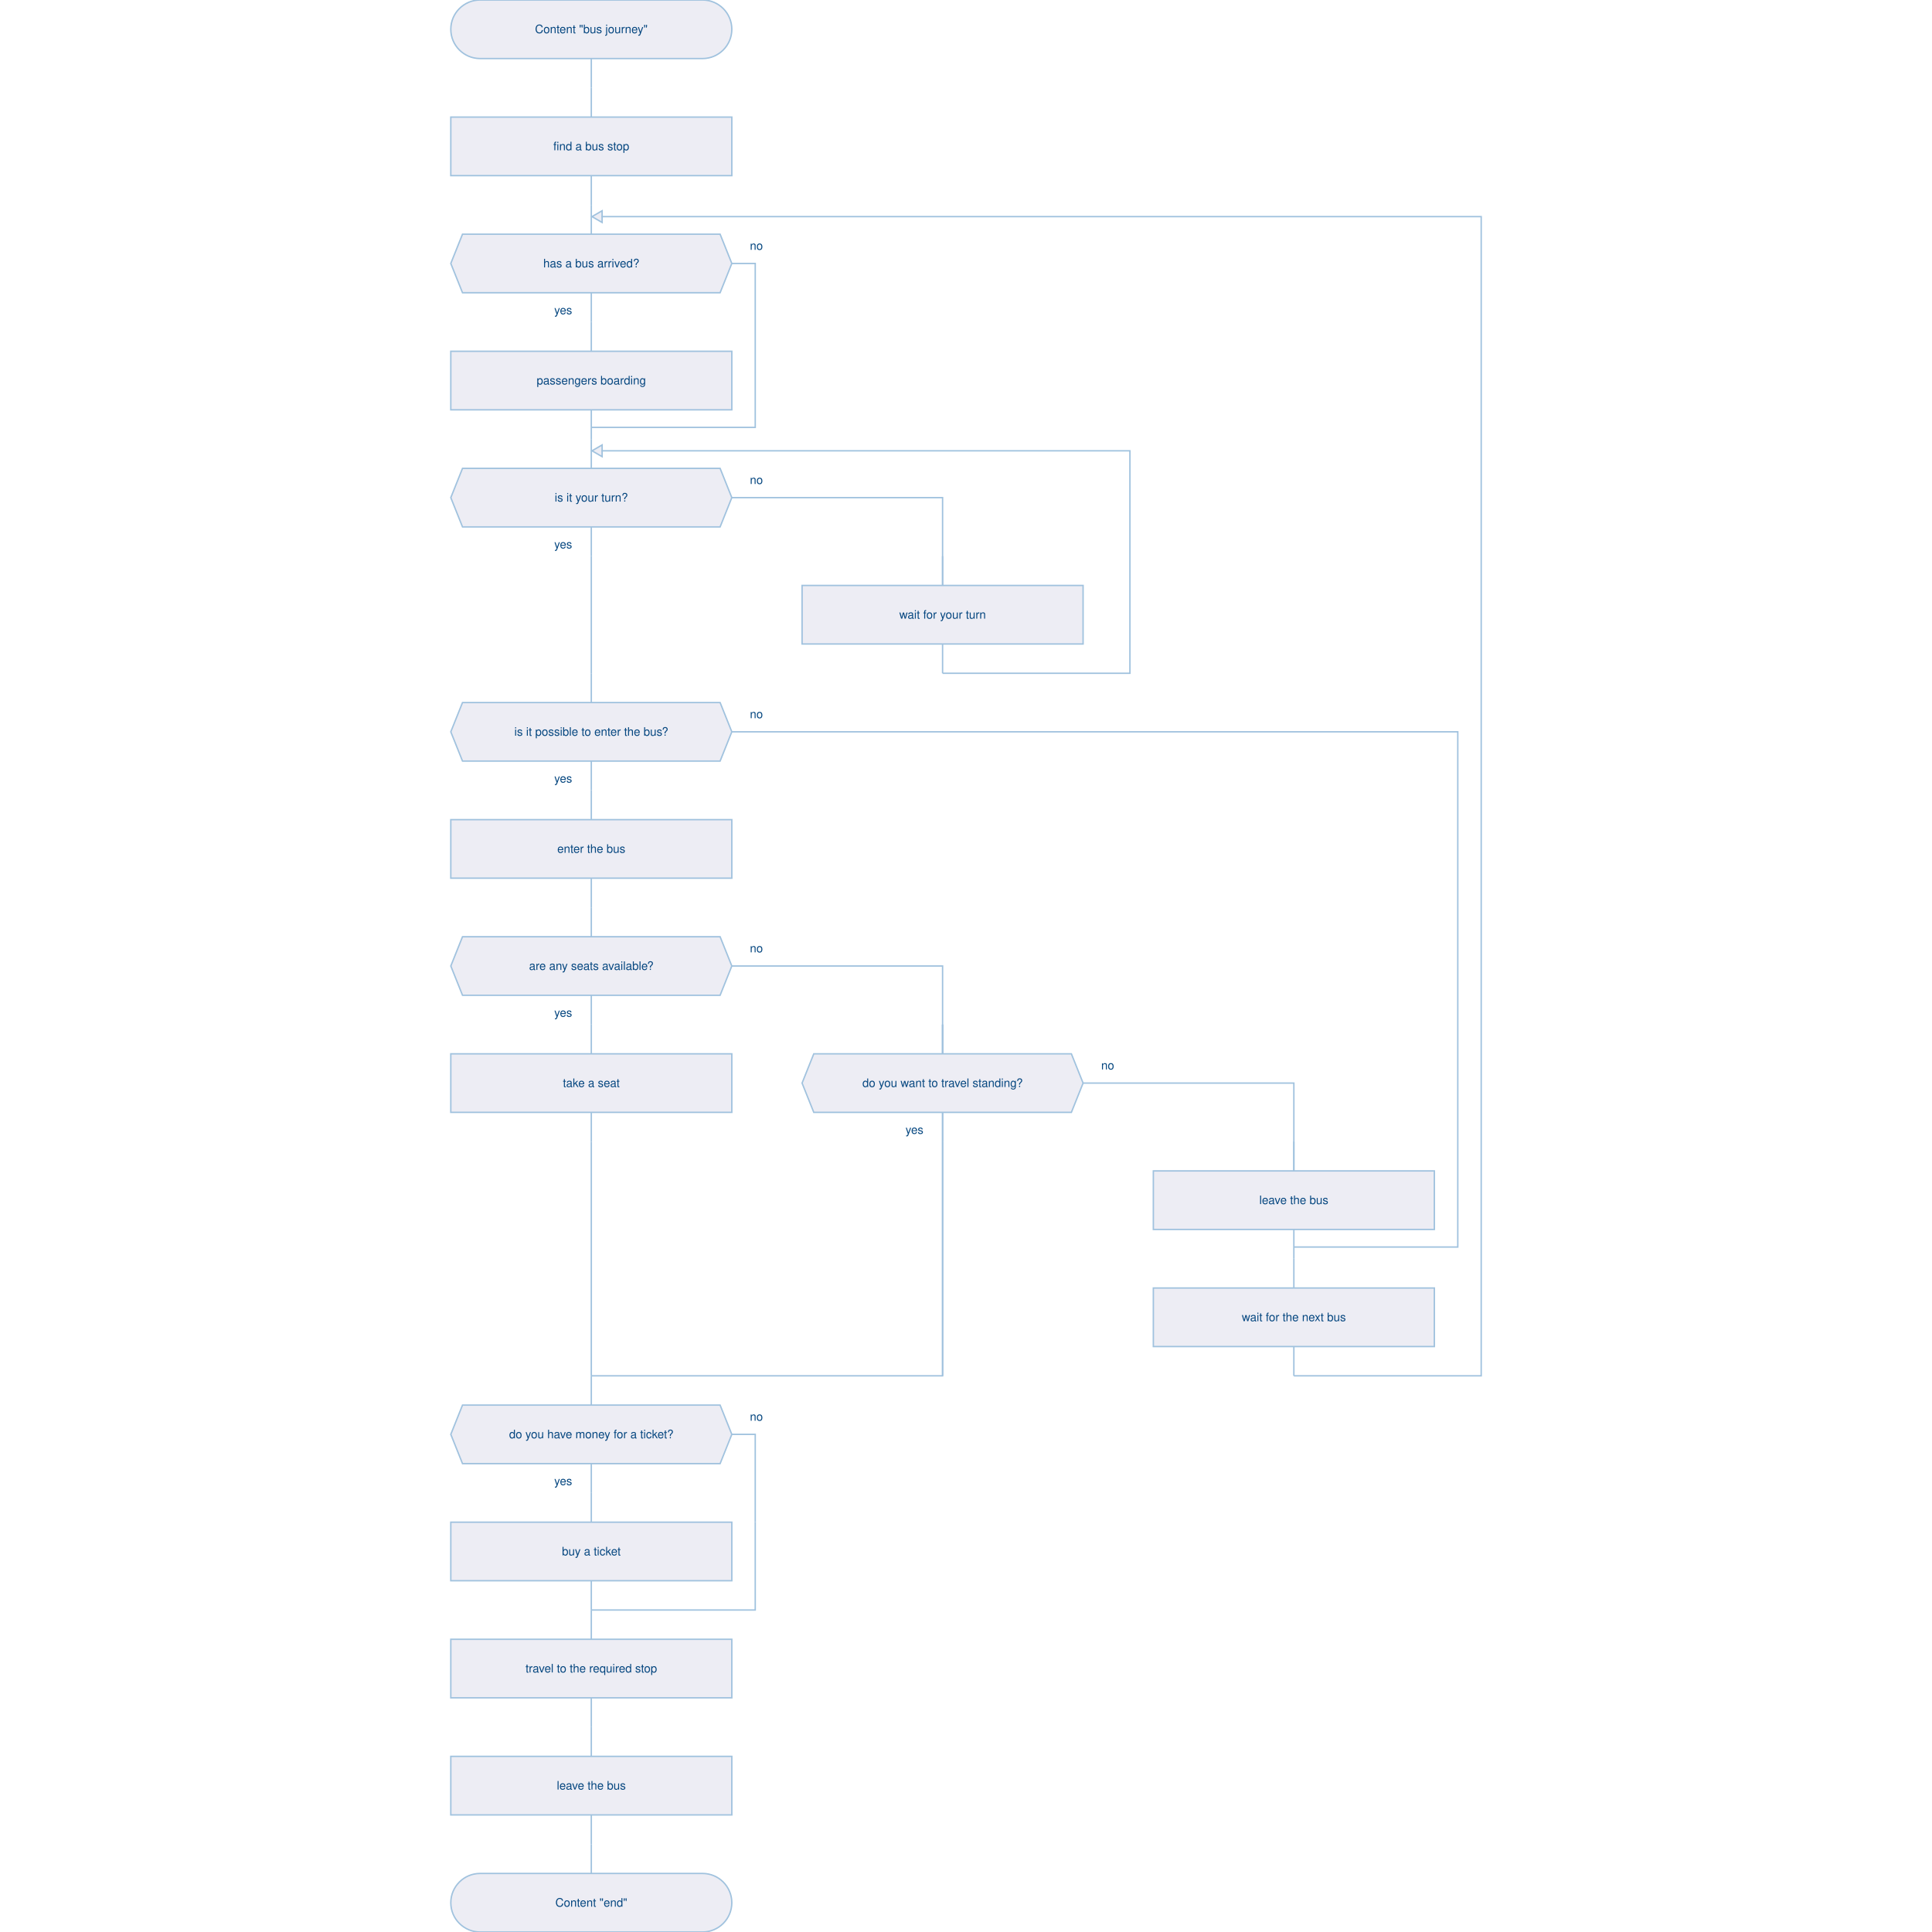
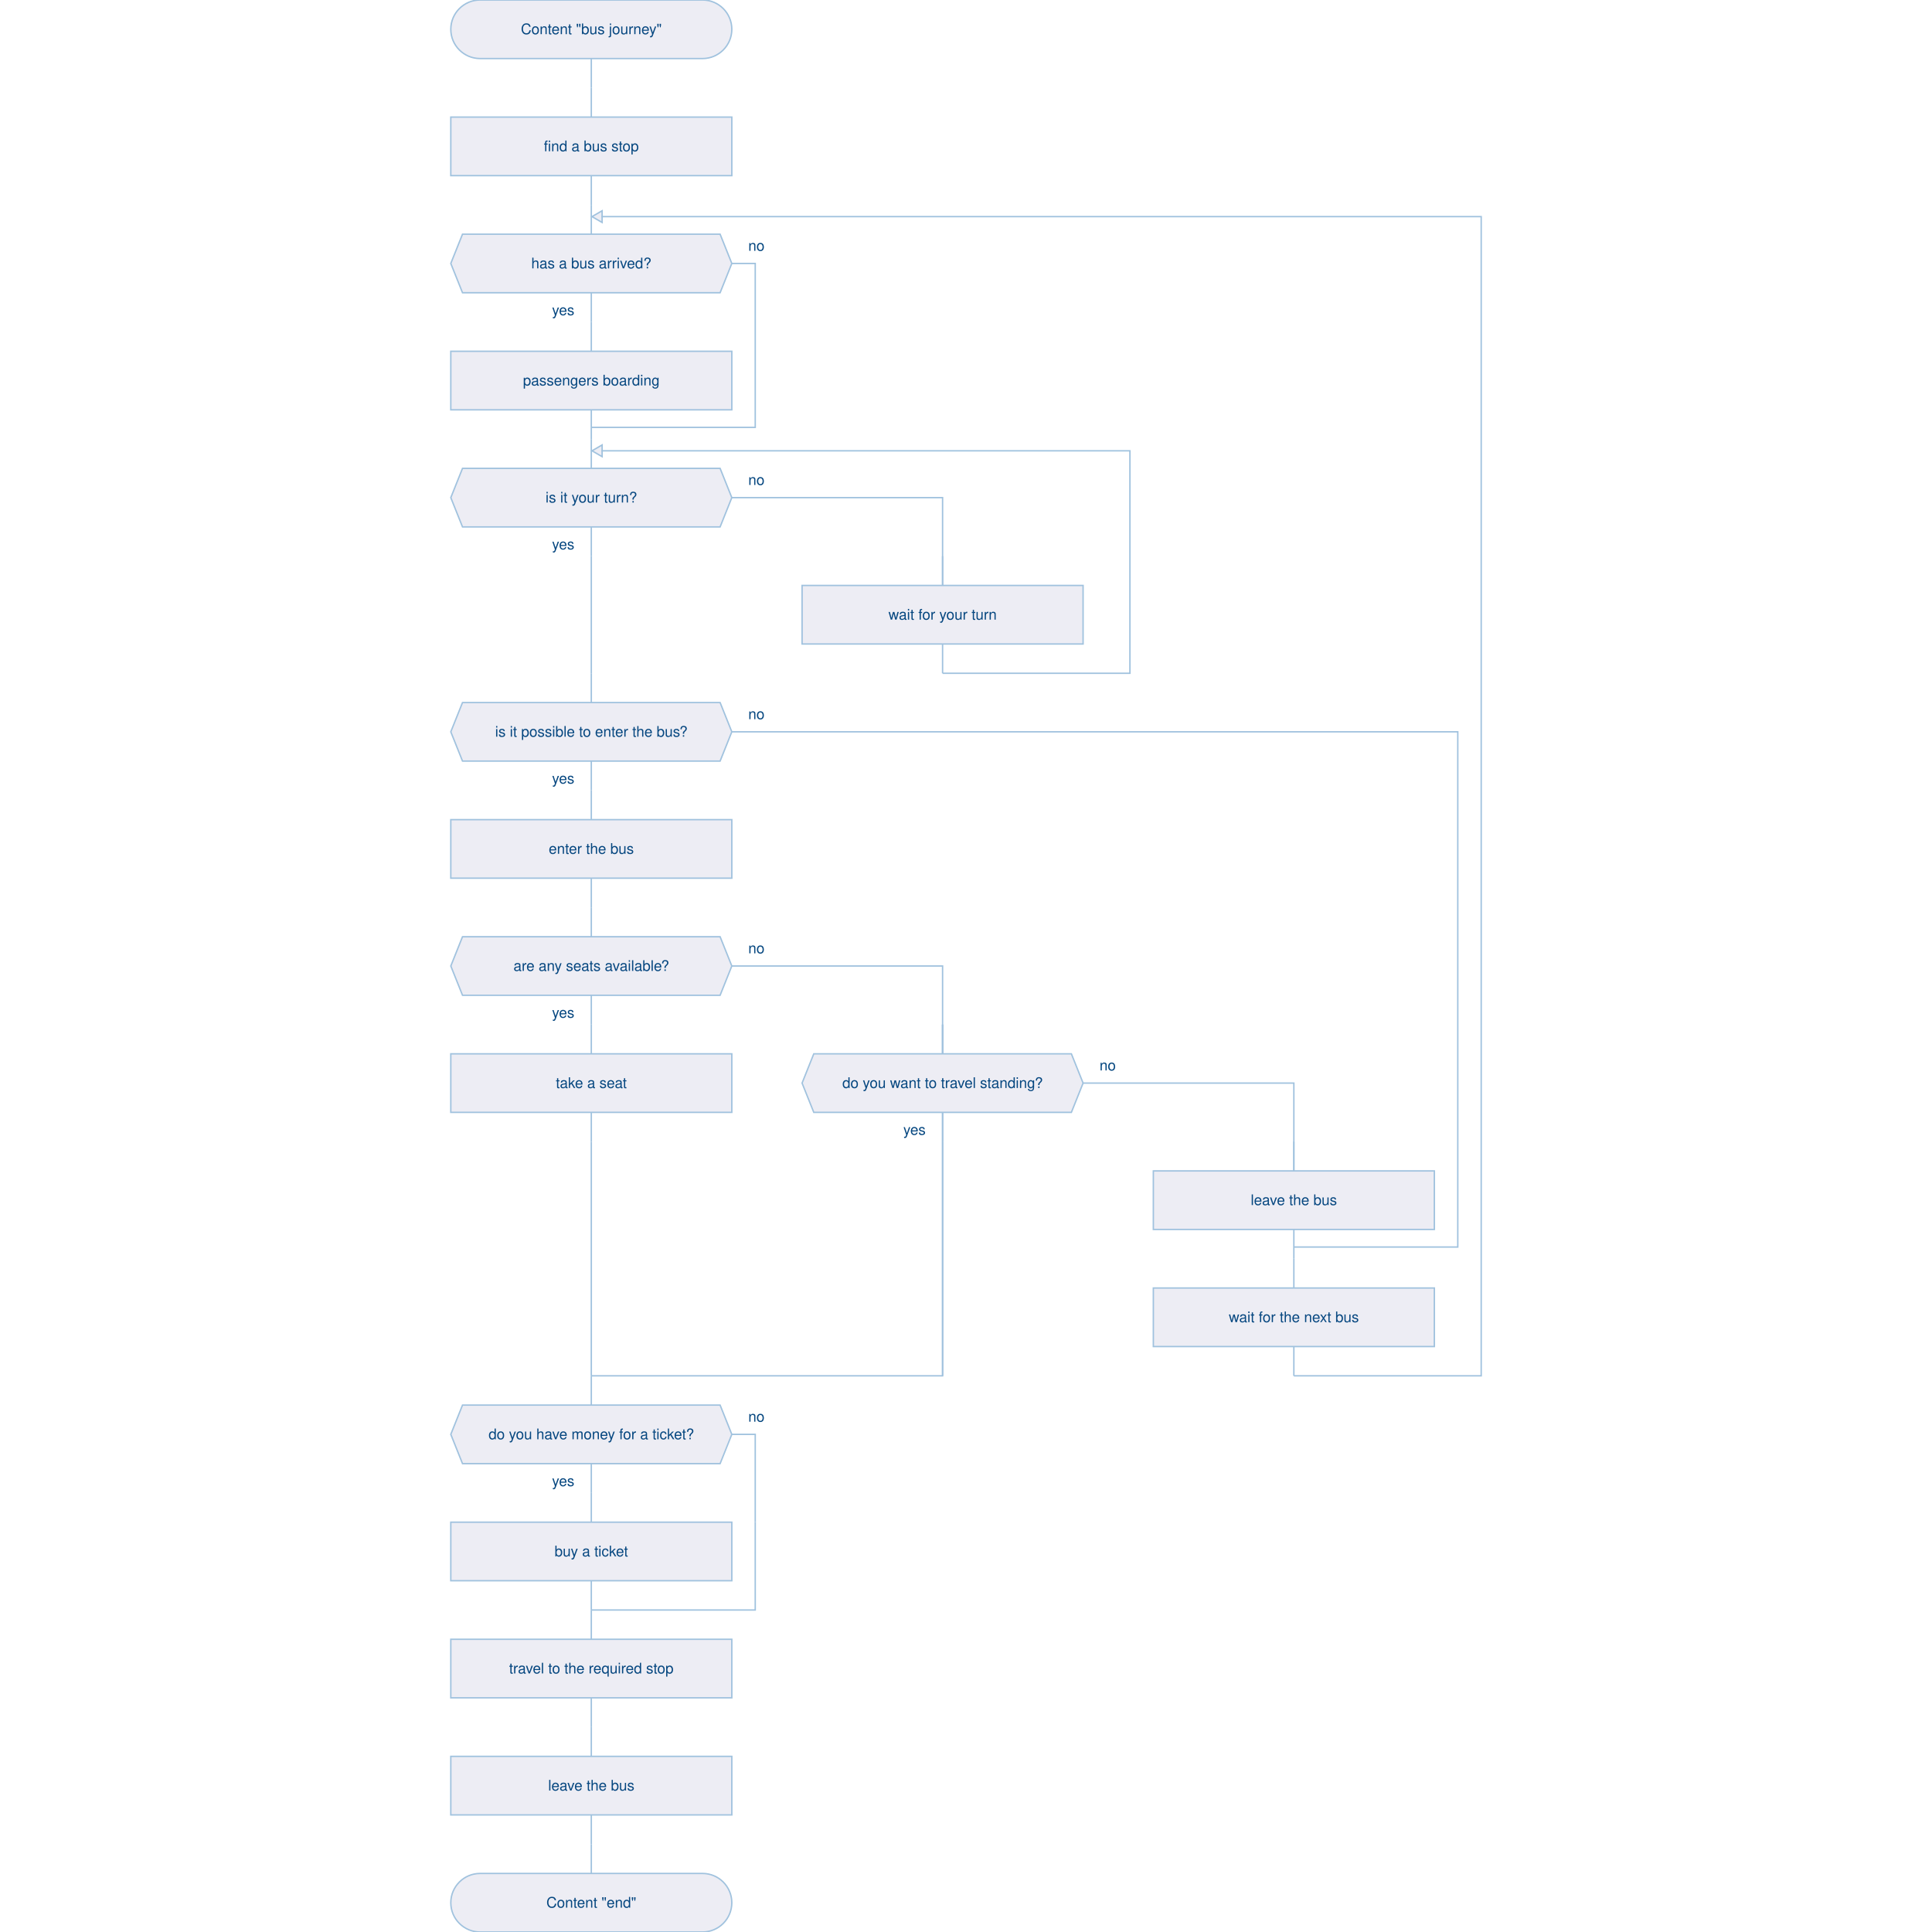
<svg xmlns="http://www.w3.org/2000/svg" font-size="1" viewBox="0.0 0.0 1000.0 1000.0" stroke="rgb(0,0,0)" width="1000" stroke-opacity="1" height="1000" version="1.1">
  <defs />
  <g stroke-linejoin="miter" fill-opacity="1.0" fill="rgb(237,237,244)" stroke="rgb(160,194,222)" stroke-linecap="butt" stroke-miterlimit="10.0" stroke-opacity="1.0" stroke-width="0.73">
    <path d="M 378.788,984.848 h 0 c 0,-8.368 -6.784,-15.152 -15.152 -15.152h -115.151 c -8.368,-0 -15.152,6.784 -15.152 15.152h 0 c -0,8.368 6.784,15.152 15.152 15.152h 115.151 c 8.368,0 15.152,-6.784 15.152 -15.152Z" />
  </g>
-   <g stroke-linejoin="miter" fill-opacity="1.0" font-size="6.061px" fill="rgb(6,71,128)" stroke="rgb(0,0,0)" font-weight="300" font-family="helvetica" stroke-linecap="butt" stroke-miterlimit="10.0" stroke-opacity="1.0" stroke-width="2.921">
+   <g stroke-linejoin="miter" fill-opacity="1.0" font-size="7.576px" fill="rgb(6,71,128)" stroke="rgb(0,0,0)" font-weight="300" font-family="helvetica" stroke-linecap="butt" stroke-miterlimit="10.0" stroke-opacity="1.0" stroke-width="2.921">
    <text transform="matrix(1,0,0,1,306.0606,984.8485)" stroke="none" dominant-baseline="middle" text-anchor="middle">Content "end"</text>
  </g>
  <g stroke-linejoin="miter" fill-opacity="0.0" fill="rgb(0,0,0)" stroke="rgb(160,194,222)" stroke-linecap="butt" stroke-miterlimit="10.0" stroke-opacity="1.0" stroke-width="0.73">
    <path d="M 306.061,954.545 v 15.152 " />
  </g>
  <g stroke-linejoin="miter" fill-opacity="1.0" fill="rgb(237,237,244)" stroke="rgb(160,194,222)" stroke-linecap="butt" stroke-miterlimit="10.0" stroke-opacity="1.0" stroke-width="0.73">
    <path d="M 233.333,909.091 h 145.454 v 30.303 h -145.454 v -30.303 Z" />
  </g>
-   <g stroke-linejoin="miter" fill-opacity="1.0" font-size="6.061px" fill="rgb(6,71,128)" stroke="rgb(0,0,0)" font-weight="300" font-family="helvetica" stroke-linecap="butt" stroke-miterlimit="10.0" stroke-opacity="1.0" stroke-width="2.921">
+   <g stroke-linejoin="miter" fill-opacity="1.0" font-size="7.576px" fill="rgb(6,71,128)" stroke="rgb(0,0,0)" font-weight="300" font-family="helvetica" stroke-linecap="butt" stroke-miterlimit="10.0" stroke-opacity="1.0" stroke-width="2.921">
    <text transform="matrix(1,0,0,1,306.0606,924.2424)" stroke="none" dominant-baseline="middle" text-anchor="middle">leave the bus</text>
  </g>
  <g stroke-linejoin="miter" fill-opacity="0.0" fill="rgb(0,0,0)" stroke="rgb(160,194,222)" stroke-linecap="butt" stroke-miterlimit="10.0" stroke-opacity="1.0" stroke-width="0.73">
    <path d="M 306.061,939.394 v 15.152 " />
  </g>
  <g stroke-linejoin="miter" fill-opacity="1.0" fill="rgb(237,237,244)" stroke="rgb(160,194,222)" stroke-linecap="butt" stroke-miterlimit="10.0" stroke-opacity="1.0" stroke-width="0.73">
    <path d="M 233.333,848.485 h 145.454 v 30.303 h -145.454 v -30.303 Z" />
  </g>
-   <g stroke-linejoin="miter" fill-opacity="1.0" font-size="6.061px" fill="rgb(6,71,128)" stroke="rgb(0,0,0)" font-weight="300" font-family="helvetica" stroke-linecap="butt" stroke-miterlimit="10.0" stroke-opacity="1.0" stroke-width="2.921">
+   <g stroke-linejoin="miter" fill-opacity="1.0" font-size="7.576px" fill="rgb(6,71,128)" stroke="rgb(0,0,0)" font-weight="300" font-family="helvetica" stroke-linecap="butt" stroke-miterlimit="10.0" stroke-opacity="1.0" stroke-width="2.921">
    <text transform="matrix(1,0,0,1,306.0606,863.6364)" stroke="none" dominant-baseline="middle" text-anchor="middle">travel to the required stop</text>
  </g>
  <g stroke-linejoin="miter" fill-opacity="0.0" fill="rgb(0,0,0)" stroke="rgb(160,194,222)" stroke-linecap="butt" stroke-miterlimit="10.0" stroke-opacity="1.0" stroke-width="0.73">
    <path d="M 306.061,878.788 v 15.152 " />
  </g>
  <g stroke-linejoin="miter" fill-opacity="0.0" fill="rgb(0,0,0)" stroke="rgb(160,194,222)" stroke-linecap="butt" stroke-miterlimit="10.0" stroke-opacity="1.0" stroke-width="0.73">
    <path d="M 390.909,787.879 v 45.455 h -84.849 " />
  </g>
  <g stroke-linejoin="miter" fill-opacity="0.0" fill="rgb(0,0,0)" stroke="rgb(160,194,222)" stroke-linecap="butt" stroke-miterlimit="10.0" stroke-opacity="1.0" stroke-width="0.73">
    <path d="M 378.788,742.424 h 12.121 v 45.455 " />
  </g>
  <g stroke-linejoin="miter" fill-opacity="0.0" fill="rgb(0,0,0)" stroke="rgb(160,194,222)" stroke-linecap="butt" stroke-miterlimit="10.0" stroke-opacity="1.0" stroke-width="0.73">
    <path d="M 306.061,833.333 h 0 " />
  </g>
-   <g stroke-linejoin="miter" fill-opacity="1.0" font-size="6.061px" fill="rgb(6,71,128)" stroke="rgb(0,0,0)" font-weight="300" font-family="helvetica" stroke-linecap="butt" stroke-miterlimit="10.0" stroke-opacity="1.0" stroke-width="2.921">
+   <g stroke-linejoin="miter" fill-opacity="1.0" font-size="7.576px" fill="rgb(6,71,128)" stroke="rgb(0,0,0)" font-weight="300" font-family="helvetica" stroke-linecap="butt" stroke-miterlimit="10.0" stroke-opacity="1.0" stroke-width="2.921">
    <text transform="matrix(1,0,0,1,291.5152,766.6667)" stroke="none" dominant-baseline="middle" text-anchor="middle">yes</text>
  </g>
-   <g stroke-linejoin="miter" fill-opacity="1.0" font-size="6.061px" fill="rgb(6,71,128)" stroke="rgb(0,0,0)" font-weight="300" font-family="helvetica" stroke-linecap="butt" stroke-miterlimit="10.0" stroke-opacity="1.0" stroke-width="2.921">
+   <g stroke-linejoin="miter" fill-opacity="1.0" font-size="7.576px" fill="rgb(6,71,128)" stroke="rgb(0,0,0)" font-weight="300" font-family="helvetica" stroke-linecap="butt" stroke-miterlimit="10.0" stroke-opacity="1.0" stroke-width="2.921">
    <text transform="matrix(1,0,0,1,391.5152,733.3333)" stroke="none" dominant-baseline="middle" text-anchor="middle">no</text>
  </g>
  <g stroke-linejoin="miter" fill-opacity="1.0" fill="rgb(237,237,244)" stroke="rgb(160,194,222)" stroke-linecap="butt" stroke-miterlimit="10.0" stroke-opacity="1.0" stroke-width="0.73">
    <path d="M 233.333,787.879 h 145.454 v 30.303 h -145.454 v -30.303 Z" />
  </g>
-   <g stroke-linejoin="miter" fill-opacity="1.0" font-size="6.061px" fill="rgb(6,71,128)" stroke="rgb(0,0,0)" font-weight="300" font-family="helvetica" stroke-linecap="butt" stroke-miterlimit="10.0" stroke-opacity="1.0" stroke-width="2.921">
+   <g stroke-linejoin="miter" fill-opacity="1.0" font-size="7.576px" fill="rgb(6,71,128)" stroke="rgb(0,0,0)" font-weight="300" font-family="helvetica" stroke-linecap="butt" stroke-miterlimit="10.0" stroke-opacity="1.0" stroke-width="2.921">
    <text transform="matrix(1,0,0,1,306.0606,803.0303)" stroke="none" dominant-baseline="middle" text-anchor="middle">buy a ticket</text>
  </g>
  <g stroke-linejoin="miter" fill-opacity="0.0" fill="rgb(0,0,0)" stroke="rgb(160,194,222)" stroke-linecap="butt" stroke-miterlimit="10.0" stroke-opacity="1.0" stroke-width="0.73">
    <path d="M 306.061,818.182 v 15.152 " />
  </g>
  <g stroke-linejoin="miter" fill-opacity="0.0" fill="rgb(0,0,0)" stroke="rgb(160,194,222)" stroke-linecap="butt" stroke-miterlimit="10.0" stroke-opacity="1.0" stroke-width="0.73">
    <path d="M 306.061,772.727 v 15.152 " />
  </g>
  <g stroke-linejoin="miter" fill-opacity="1.0" fill="rgb(237,237,244)" stroke="rgb(160,194,222)" stroke-linecap="butt" stroke-miterlimit="10.0" stroke-opacity="1.0" stroke-width="0.73">
    <path d="M 239.394,727.273 h 133.333 l 6.061,15.152 l -6.061,15.152 h -133.333 l -6.061,-15.152 l 6.061,-15.152 Z" />
  </g>
-   <g stroke-linejoin="miter" fill-opacity="1.0" font-size="6.061px" fill="rgb(6,71,128)" stroke="rgb(0,0,0)" font-weight="300" font-family="helvetica" stroke-linecap="butt" stroke-miterlimit="10.0" stroke-opacity="1.0" stroke-width="2.921">
+   <g stroke-linejoin="miter" fill-opacity="1.0" font-size="7.576px" fill="rgb(6,71,128)" stroke="rgb(0,0,0)" font-weight="300" font-family="helvetica" stroke-linecap="butt" stroke-miterlimit="10.0" stroke-opacity="1.0" stroke-width="2.921">
    <text transform="matrix(1,0,0,1,306.0606,742.4242)" stroke="none" dominant-baseline="middle" text-anchor="middle">do you have money for a ticket?</text>
  </g>
  <g stroke-linejoin="miter" fill-opacity="0.0" fill="rgb(0,0,0)" stroke="rgb(160,194,222)" stroke-linecap="butt" stroke-miterlimit="10.0" stroke-opacity="1.0" stroke-width="0.73">
    <path d="M 306.061,757.576 v 15.152 " />
  </g>
  <g stroke-linejoin="miter" fill-opacity="0.0" fill="rgb(0,0,0)" stroke="rgb(160,194,222)" stroke-linecap="butt" stroke-miterlimit="10.0" stroke-opacity="1.0" stroke-width="0.73">
    <path d="M 487.879,530.303 v 181.818 h -181.818 " />
  </g>
  <g stroke-linejoin="miter" fill-opacity="1.0" fill="rgb(237,237,244)" stroke="rgb(160,194,222)" stroke-linecap="butt" stroke-miterlimit="10.0" stroke-opacity="1.0" stroke-width="0.73">
    <path d="M 311.659,109.091 l -5.249,3.03 l 5.249,3.03 Z" />
  </g>
  <g stroke-linejoin="miter" fill-opacity="0.0" fill="rgb(0,0,0)" stroke="rgb(160,194,222)" stroke-linecap="butt" stroke-miterlimit="10.0" stroke-opacity="1.0" stroke-width="0.73">
    <path d="M 669.697,712.121 h 96.97 v -600 h -455.333 " />
  </g>
  <g stroke-linejoin="miter" fill-opacity="1.0" fill="rgb(237,237,244)" stroke="rgb(160,194,222)" stroke-linecap="butt" stroke-miterlimit="10.0" stroke-opacity="1.0" stroke-width="0.73">
    <path d="M 596.97,666.667 h 145.454 v 30.303 h -145.454 v -30.303 Z" />
  </g>
-   <g stroke-linejoin="miter" fill-opacity="1.0" font-size="6.061px" fill="rgb(6,71,128)" stroke="rgb(0,0,0)" font-weight="300" font-family="helvetica" stroke-linecap="butt" stroke-miterlimit="10.0" stroke-opacity="1.0" stroke-width="2.921">
+   <g stroke-linejoin="miter" fill-opacity="1.0" font-size="7.576px" fill="rgb(6,71,128)" stroke="rgb(0,0,0)" font-weight="300" font-family="helvetica" stroke-linecap="butt" stroke-miterlimit="10.0" stroke-opacity="1.0" stroke-width="2.921">
    <text transform="matrix(1,0,0,1,669.697,681.8182)" stroke="none" dominant-baseline="middle" text-anchor="middle">wait for the next bus</text>
  </g>
  <g stroke-linejoin="miter" fill-opacity="0.0" fill="rgb(0,0,0)" stroke="rgb(160,194,222)" stroke-linecap="butt" stroke-miterlimit="10.0" stroke-opacity="1.0" stroke-width="0.73">
    <path d="M 669.697,696.97 v 15.152 " />
  </g>
  <g stroke-linejoin="miter" fill-opacity="1.0" fill="rgb(237,237,244)" stroke="rgb(160,194,222)" stroke-linecap="butt" stroke-miterlimit="10.0" stroke-opacity="1.0" stroke-width="0.73">
    <path d="M 596.97,606.061 h 145.454 v 30.303 h -145.454 v -30.303 Z" />
  </g>
-   <g stroke-linejoin="miter" fill-opacity="1.0" font-size="6.061px" fill="rgb(6,71,128)" stroke="rgb(0,0,0)" font-weight="300" font-family="helvetica" stroke-linecap="butt" stroke-miterlimit="10.0" stroke-opacity="1.0" stroke-width="2.921">
+   <g stroke-linejoin="miter" fill-opacity="1.0" font-size="7.576px" fill="rgb(6,71,128)" stroke="rgb(0,0,0)" font-weight="300" font-family="helvetica" stroke-linecap="butt" stroke-miterlimit="10.0" stroke-opacity="1.0" stroke-width="2.921">
    <text transform="matrix(1,0,0,1,669.697,621.2121)" stroke="none" dominant-baseline="middle" text-anchor="middle">leave the bus</text>
  </g>
  <g stroke-linejoin="miter" fill-opacity="0.0" fill="rgb(0,0,0)" stroke="rgb(160,194,222)" stroke-linecap="butt" stroke-miterlimit="10.0" stroke-opacity="1.0" stroke-width="0.73">
    <path d="M 669.697,636.364 v 15.152 " />
  </g>
  <g stroke-linejoin="miter" fill-opacity="0.0" fill="rgb(0,0,0)" stroke="rgb(160,194,222)" stroke-linecap="butt" stroke-miterlimit="10.0" stroke-opacity="1.0" stroke-width="0.73">
    <path d="M 669.697,590.909 v 15.152 " />
  </g>
  <g stroke-linejoin="miter" fill-opacity="0.0" fill="rgb(0,0,0)" stroke="rgb(160,194,222)" stroke-linecap="butt" stroke-miterlimit="10.0" stroke-opacity="1.0" stroke-width="0.73">
    <path d="M 669.697,651.515 v 15.152 " />
  </g>
  <g stroke-linejoin="miter" fill-opacity="0.0" fill="rgb(0,0,0)" stroke="rgb(160,194,222)" stroke-linecap="butt" stroke-miterlimit="10.0" stroke-opacity="1.0" stroke-width="0.73">
    <path d="M 560.606,560.606 h 109.091 v 45.455 " />
  </g>
  <g stroke-linejoin="miter" fill-opacity="0.0" fill="rgb(0,0,0)" stroke="rgb(160,194,222)" stroke-linecap="butt" stroke-miterlimit="10.0" stroke-opacity="1.0" stroke-width="0.73">
    <path d="M 487.879,590.909 v 121.212 " />
  </g>
-   <g stroke-linejoin="miter" fill-opacity="1.0" font-size="6.061px" fill="rgb(6,71,128)" stroke="rgb(0,0,0)" font-weight="300" font-family="helvetica" stroke-linecap="butt" stroke-miterlimit="10.0" stroke-opacity="1.0" stroke-width="2.921">
+   <g stroke-linejoin="miter" fill-opacity="1.0" font-size="7.576px" fill="rgb(6,71,128)" stroke="rgb(0,0,0)" font-weight="300" font-family="helvetica" stroke-linecap="butt" stroke-miterlimit="10.0" stroke-opacity="1.0" stroke-width="2.921">
    <text transform="matrix(1,0,0,1,473.3333,584.8485)" stroke="none" dominant-baseline="middle" text-anchor="middle">yes</text>
  </g>
-   <g stroke-linejoin="miter" fill-opacity="1.0" font-size="6.061px" fill="rgb(6,71,128)" stroke="rgb(0,0,0)" font-weight="300" font-family="helvetica" stroke-linecap="butt" stroke-miterlimit="10.0" stroke-opacity="1.0" stroke-width="2.921">
+   <g stroke-linejoin="miter" fill-opacity="1.0" font-size="7.576px" fill="rgb(6,71,128)" stroke="rgb(0,0,0)" font-weight="300" font-family="helvetica" stroke-linecap="butt" stroke-miterlimit="10.0" stroke-opacity="1.0" stroke-width="2.921">
    <text transform="matrix(1,0,0,1,573.3333,551.5152)" stroke="none" dominant-baseline="middle" text-anchor="middle">no</text>
  </g>
  <g stroke-linejoin="miter" fill-opacity="1.0" fill="rgb(237,237,244)" stroke="rgb(160,194,222)" stroke-linecap="butt" stroke-miterlimit="10.0" stroke-opacity="1.0" stroke-width="0.73">
    <path d="M 421.212,545.455 h 133.333 l 6.061,15.152 l -6.061,15.152 h -133.333 l -6.061,-15.152 l 6.061,-15.152 Z" />
  </g>
-   <g stroke-linejoin="miter" fill-opacity="1.0" font-size="6.061px" fill="rgb(6,71,128)" stroke="rgb(0,0,0)" font-weight="300" font-family="helvetica" stroke-linecap="butt" stroke-miterlimit="10.0" stroke-opacity="1.0" stroke-width="2.921">
+   <g stroke-linejoin="miter" fill-opacity="1.0" font-size="7.576px" fill="rgb(6,71,128)" stroke="rgb(0,0,0)" font-weight="300" font-family="helvetica" stroke-linecap="butt" stroke-miterlimit="10.0" stroke-opacity="1.0" stroke-width="2.921">
    <text transform="matrix(1,0,0,1,487.8788,560.6061)" stroke="none" dominant-baseline="middle" text-anchor="middle">do you want to travel standing?</text>
  </g>
  <g stroke-linejoin="miter" fill-opacity="0.0" fill="rgb(0,0,0)" stroke="rgb(160,194,222)" stroke-linecap="butt" stroke-miterlimit="10.0" stroke-opacity="1.0" stroke-width="0.73">
    <path d="M 487.879,575.758 v 15.152 " />
  </g>
  <g stroke-linejoin="miter" fill-opacity="0.0" fill="rgb(0,0,0)" stroke="rgb(160,194,222)" stroke-linecap="butt" stroke-miterlimit="10.0" stroke-opacity="1.0" stroke-width="0.73">
    <path d="M 487.879,530.303 v 15.152 " />
  </g>
  <g stroke-linejoin="miter" fill-opacity="0.0" fill="rgb(0,0,0)" stroke="rgb(160,194,222)" stroke-linecap="butt" stroke-miterlimit="10.0" stroke-opacity="1.0" stroke-width="0.73">
    <path d="M 378.788,500 h 109.091 v 45.455 " />
  </g>
  <g stroke-linejoin="miter" fill-opacity="0.0" fill="rgb(0,0,0)" stroke="rgb(160,194,222)" stroke-linecap="butt" stroke-miterlimit="10.0" stroke-opacity="1.0" stroke-width="0.73">
    <path d="M 306.061,590.909 v 121.212 " />
  </g>
-   <g stroke-linejoin="miter" fill-opacity="1.0" font-size="6.061px" fill="rgb(6,71,128)" stroke="rgb(0,0,0)" font-weight="300" font-family="helvetica" stroke-linecap="butt" stroke-miterlimit="10.0" stroke-opacity="1.0" stroke-width="2.921">
+   <g stroke-linejoin="miter" fill-opacity="1.0" font-size="7.576px" fill="rgb(6,71,128)" stroke="rgb(0,0,0)" font-weight="300" font-family="helvetica" stroke-linecap="butt" stroke-miterlimit="10.0" stroke-opacity="1.0" stroke-width="2.921">
    <text transform="matrix(1,0,0,1,291.5152,524.2424)" stroke="none" dominant-baseline="middle" text-anchor="middle">yes</text>
  </g>
-   <g stroke-linejoin="miter" fill-opacity="1.0" font-size="6.061px" fill="rgb(6,71,128)" stroke="rgb(0,0,0)" font-weight="300" font-family="helvetica" stroke-linecap="butt" stroke-miterlimit="10.0" stroke-opacity="1.0" stroke-width="2.921">
+   <g stroke-linejoin="miter" fill-opacity="1.0" font-size="7.576px" fill="rgb(6,71,128)" stroke="rgb(0,0,0)" font-weight="300" font-family="helvetica" stroke-linecap="butt" stroke-miterlimit="10.0" stroke-opacity="1.0" stroke-width="2.921">
    <text transform="matrix(1,0,0,1,391.5152,490.9091)" stroke="none" dominant-baseline="middle" text-anchor="middle">no</text>
  </g>
  <g stroke-linejoin="miter" fill-opacity="1.0" fill="rgb(237,237,244)" stroke="rgb(160,194,222)" stroke-linecap="butt" stroke-miterlimit="10.0" stroke-opacity="1.0" stroke-width="0.73">
    <path d="M 233.333,545.455 h 145.454 v 30.303 h -145.454 v -30.303 Z" />
  </g>
-   <g stroke-linejoin="miter" fill-opacity="1.0" font-size="6.061px" fill="rgb(6,71,128)" stroke="rgb(0,0,0)" font-weight="300" font-family="helvetica" stroke-linecap="butt" stroke-miterlimit="10.0" stroke-opacity="1.0" stroke-width="2.921">
+   <g stroke-linejoin="miter" fill-opacity="1.0" font-size="7.576px" fill="rgb(6,71,128)" stroke="rgb(0,0,0)" font-weight="300" font-family="helvetica" stroke-linecap="butt" stroke-miterlimit="10.0" stroke-opacity="1.0" stroke-width="2.921">
    <text transform="matrix(1,0,0,1,306.0606,560.6061)" stroke="none" dominant-baseline="middle" text-anchor="middle">take a seat</text>
  </g>
  <g stroke-linejoin="miter" fill-opacity="0.0" fill="rgb(0,0,0)" stroke="rgb(160,194,222)" stroke-linecap="butt" stroke-miterlimit="10.0" stroke-opacity="1.0" stroke-width="0.73">
    <path d="M 306.061,575.758 v 15.152 " />
  </g>
  <g stroke-linejoin="miter" fill-opacity="0.0" fill="rgb(0,0,0)" stroke="rgb(160,194,222)" stroke-linecap="butt" stroke-miterlimit="10.0" stroke-opacity="1.0" stroke-width="0.73">
    <path d="M 306.061,530.303 v 15.152 " />
  </g>
  <g stroke-linejoin="miter" fill-opacity="1.0" fill="rgb(237,237,244)" stroke="rgb(160,194,222)" stroke-linecap="butt" stroke-miterlimit="10.0" stroke-opacity="1.0" stroke-width="0.73">
    <path d="M 239.394,484.849 h 133.333 l 6.061,15.152 l -6.061,15.152 h -133.333 l -6.061,-15.152 l 6.061,-15.152 Z" />
  </g>
-   <g stroke-linejoin="miter" fill-opacity="1.0" font-size="6.061px" fill="rgb(6,71,128)" stroke="rgb(0,0,0)" font-weight="300" font-family="helvetica" stroke-linecap="butt" stroke-miterlimit="10.0" stroke-opacity="1.0" stroke-width="2.921">
+   <g stroke-linejoin="miter" fill-opacity="1.0" font-size="7.576px" fill="rgb(6,71,128)" stroke="rgb(0,0,0)" font-weight="300" font-family="helvetica" stroke-linecap="butt" stroke-miterlimit="10.0" stroke-opacity="1.0" stroke-width="2.921">
    <text transform="matrix(1,0,0,1,306.0606,500)" stroke="none" dominant-baseline="middle" text-anchor="middle">are any seats available?</text>
  </g>
  <g stroke-linejoin="miter" fill-opacity="0.0" fill="rgb(0,0,0)" stroke="rgb(160,194,222)" stroke-linecap="butt" stroke-miterlimit="10.0" stroke-opacity="1.0" stroke-width="0.73">
    <path d="M 306.061,515.152 v 15.152 " />
  </g>
  <g stroke-linejoin="miter" fill-opacity="0.0" fill="rgb(0,0,0)" stroke="rgb(160,194,222)" stroke-linecap="butt" stroke-miterlimit="10.0" stroke-opacity="1.0" stroke-width="0.73">
    <path d="M 378.788,378.788 h 375.758 v 266.667 h -84.849 " />
  </g>
  <g stroke-linejoin="miter" fill-opacity="0.0" fill="rgb(0,0,0)" stroke="rgb(160,194,222)" stroke-linecap="butt" stroke-miterlimit="10.0" stroke-opacity="1.0" stroke-width="0.73">
    <path d="M 306.061,469.697 h 0 " />
  </g>
-   <g stroke-linejoin="miter" fill-opacity="1.0" font-size="6.061px" fill="rgb(6,71,128)" stroke="rgb(0,0,0)" font-weight="300" font-family="helvetica" stroke-linecap="butt" stroke-miterlimit="10.0" stroke-opacity="1.0" stroke-width="2.921">
+   <g stroke-linejoin="miter" fill-opacity="1.0" font-size="7.576px" fill="rgb(6,71,128)" stroke="rgb(0,0,0)" font-weight="300" font-family="helvetica" stroke-linecap="butt" stroke-miterlimit="10.0" stroke-opacity="1.0" stroke-width="2.921">
    <text transform="matrix(1,0,0,1,291.5152,403.0303)" stroke="none" dominant-baseline="middle" text-anchor="middle">yes</text>
  </g>
-   <g stroke-linejoin="miter" fill-opacity="1.0" font-size="6.061px" fill="rgb(6,71,128)" stroke="rgb(0,0,0)" font-weight="300" font-family="helvetica" stroke-linecap="butt" stroke-miterlimit="10.0" stroke-opacity="1.0" stroke-width="2.921">
+   <g stroke-linejoin="miter" fill-opacity="1.0" font-size="7.576px" fill="rgb(6,71,128)" stroke="rgb(0,0,0)" font-weight="300" font-family="helvetica" stroke-linecap="butt" stroke-miterlimit="10.0" stroke-opacity="1.0" stroke-width="2.921">
    <text transform="matrix(1,0,0,1,391.5152,369.697)" stroke="none" dominant-baseline="middle" text-anchor="middle">no</text>
  </g>
  <g stroke-linejoin="miter" fill-opacity="1.0" fill="rgb(237,237,244)" stroke="rgb(160,194,222)" stroke-linecap="butt" stroke-miterlimit="10.0" stroke-opacity="1.0" stroke-width="0.73">
    <path d="M 233.333,424.242 h 145.454 v 30.303 h -145.454 v -30.303 Z" />
  </g>
-   <g stroke-linejoin="miter" fill-opacity="1.0" font-size="6.061px" fill="rgb(6,71,128)" stroke="rgb(0,0,0)" font-weight="300" font-family="helvetica" stroke-linecap="butt" stroke-miterlimit="10.0" stroke-opacity="1.0" stroke-width="2.921">
+   <g stroke-linejoin="miter" fill-opacity="1.0" font-size="7.576px" fill="rgb(6,71,128)" stroke="rgb(0,0,0)" font-weight="300" font-family="helvetica" stroke-linecap="butt" stroke-miterlimit="10.0" stroke-opacity="1.0" stroke-width="2.921">
    <text transform="matrix(1,0,0,1,306.0606,439.3939)" stroke="none" dominant-baseline="middle" text-anchor="middle">enter the bus</text>
  </g>
  <g stroke-linejoin="miter" fill-opacity="0.0" fill="rgb(0,0,0)" stroke="rgb(160,194,222)" stroke-linecap="butt" stroke-miterlimit="10.0" stroke-opacity="1.0" stroke-width="0.73">
    <path d="M 306.061,454.546 v 15.152 " />
  </g>
  <g stroke-linejoin="miter" fill-opacity="0.0" fill="rgb(0,0,0)" stroke="rgb(160,194,222)" stroke-linecap="butt" stroke-miterlimit="10.0" stroke-opacity="1.0" stroke-width="0.73">
    <path d="M 306.061,409.091 v 15.152 " />
  </g>
  <g stroke-linejoin="miter" fill-opacity="1.0" fill="rgb(237,237,244)" stroke="rgb(160,194,222)" stroke-linecap="butt" stroke-miterlimit="10.0" stroke-opacity="1.0" stroke-width="0.73">
    <path d="M 239.394,363.636 h 133.333 l 6.061,15.152 l -6.061,15.152 h -133.333 l -6.061,-15.152 l 6.061,-15.152 Z" />
  </g>
-   <g stroke-linejoin="miter" fill-opacity="1.0" font-size="6.061px" fill="rgb(6,71,128)" stroke="rgb(0,0,0)" font-weight="300" font-family="helvetica" stroke-linecap="butt" stroke-miterlimit="10.0" stroke-opacity="1.0" stroke-width="2.921">
+   <g stroke-linejoin="miter" fill-opacity="1.0" font-size="7.576px" fill="rgb(6,71,128)" stroke="rgb(0,0,0)" font-weight="300" font-family="helvetica" stroke-linecap="butt" stroke-miterlimit="10.0" stroke-opacity="1.0" stroke-width="2.921">
    <text transform="matrix(1,0,0,1,306.0606,378.7879)" stroke="none" dominant-baseline="middle" text-anchor="middle">is it possible to enter the bus?</text>
  </g>
  <g stroke-linejoin="miter" fill-opacity="0.0" fill="rgb(0,0,0)" stroke="rgb(160,194,222)" stroke-linecap="butt" stroke-miterlimit="10.0" stroke-opacity="1.0" stroke-width="0.73">
    <path d="M 306.061,393.939 v 15.152 " />
  </g>
  <g stroke-linejoin="miter" fill-opacity="1.0" fill="rgb(237,237,244)" stroke="rgb(160,194,222)" stroke-linecap="butt" stroke-miterlimit="10.0" stroke-opacity="1.0" stroke-width="0.73">
    <path d="M 311.659,230.303 l -5.249,3.03 l 5.249,3.03 Z" />
  </g>
  <g stroke-linejoin="miter" fill-opacity="0.0" fill="rgb(0,0,0)" stroke="rgb(160,194,222)" stroke-linecap="butt" stroke-miterlimit="10.0" stroke-opacity="1.0" stroke-width="0.73">
    <path d="M 487.879,348.485 h 96.97 v -115.151 h -273.515 " />
  </g>
  <g stroke-linejoin="miter" fill-opacity="1.0" fill="rgb(237,237,244)" stroke="rgb(160,194,222)" stroke-linecap="butt" stroke-miterlimit="10.0" stroke-opacity="1.0" stroke-width="0.73">
    <path d="M 415.151,303.03 h 145.454 v 30.303 h -145.454 v -30.303 Z" />
  </g>
-   <g stroke-linejoin="miter" fill-opacity="1.0" font-size="6.061px" fill="rgb(6,71,128)" stroke="rgb(0,0,0)" font-weight="300" font-family="helvetica" stroke-linecap="butt" stroke-miterlimit="10.0" stroke-opacity="1.0" stroke-width="2.921">
+   <g stroke-linejoin="miter" fill-opacity="1.0" font-size="7.576px" fill="rgb(6,71,128)" stroke="rgb(0,0,0)" font-weight="300" font-family="helvetica" stroke-linecap="butt" stroke-miterlimit="10.0" stroke-opacity="1.0" stroke-width="2.921">
    <text transform="matrix(1,0,0,1,487.8788,318.1818)" stroke="none" dominant-baseline="middle" text-anchor="middle">wait for your turn</text>
  </g>
  <g stroke-linejoin="miter" fill-opacity="0.0" fill="rgb(0,0,0)" stroke="rgb(160,194,222)" stroke-linecap="butt" stroke-miterlimit="10.0" stroke-opacity="1.0" stroke-width="0.73">
    <path d="M 487.879,333.333 v 15.152 " />
  </g>
  <g stroke-linejoin="miter" fill-opacity="0.0" fill="rgb(0,0,0)" stroke="rgb(160,194,222)" stroke-linecap="butt" stroke-miterlimit="10.0" stroke-opacity="1.0" stroke-width="0.73">
    <path d="M 487.879,287.879 v 15.152 " />
  </g>
  <g stroke-linejoin="miter" fill-opacity="0.0" fill="rgb(0,0,0)" stroke="rgb(160,194,222)" stroke-linecap="butt" stroke-miterlimit="10.0" stroke-opacity="1.0" stroke-width="0.73">
    <path d="M 378.788,257.576 h 109.091 v 45.455 " />
  </g>
  <g stroke-linejoin="miter" fill-opacity="0.0" fill="rgb(0,0,0)" stroke="rgb(160,194,222)" stroke-linecap="butt" stroke-miterlimit="10.0" stroke-opacity="1.0" stroke-width="0.73">
    <path d="M 306.061,287.879 v 60.606 " />
  </g>
-   <g stroke-linejoin="miter" fill-opacity="1.0" font-size="6.061px" fill="rgb(6,71,128)" stroke="rgb(0,0,0)" font-weight="300" font-family="helvetica" stroke-linecap="butt" stroke-miterlimit="10.0" stroke-opacity="1.0" stroke-width="2.921">
+   <g stroke-linejoin="miter" fill-opacity="1.0" font-size="7.576px" fill="rgb(6,71,128)" stroke="rgb(0,0,0)" font-weight="300" font-family="helvetica" stroke-linecap="butt" stroke-miterlimit="10.0" stroke-opacity="1.0" stroke-width="2.921">
    <text transform="matrix(1,0,0,1,291.5152,281.8182)" stroke="none" dominant-baseline="middle" text-anchor="middle">yes</text>
  </g>
-   <g stroke-linejoin="miter" fill-opacity="1.0" font-size="6.061px" fill="rgb(6,71,128)" stroke="rgb(0,0,0)" font-weight="300" font-family="helvetica" stroke-linecap="butt" stroke-miterlimit="10.0" stroke-opacity="1.0" stroke-width="2.921">
+   <g stroke-linejoin="miter" fill-opacity="1.0" font-size="7.576px" fill="rgb(6,71,128)" stroke="rgb(0,0,0)" font-weight="300" font-family="helvetica" stroke-linecap="butt" stroke-miterlimit="10.0" stroke-opacity="1.0" stroke-width="2.921">
    <text transform="matrix(1,0,0,1,391.5152,248.4848)" stroke="none" dominant-baseline="middle" text-anchor="middle">no</text>
  </g>
  <g stroke-linejoin="miter" fill-opacity="1.0" fill="rgb(237,237,244)" stroke="rgb(160,194,222)" stroke-linecap="butt" stroke-miterlimit="10.0" stroke-opacity="1.0" stroke-width="0.73">
    <path d="M 239.394,242.424 h 133.333 l 6.061,15.152 l -6.061,15.152 h -133.333 l -6.061,-15.152 l 6.061,-15.152 Z" />
  </g>
-   <g stroke-linejoin="miter" fill-opacity="1.0" font-size="6.061px" fill="rgb(6,71,128)" stroke="rgb(0,0,0)" font-weight="300" font-family="helvetica" stroke-linecap="butt" stroke-miterlimit="10.0" stroke-opacity="1.0" stroke-width="2.921">
+   <g stroke-linejoin="miter" fill-opacity="1.0" font-size="7.576px" fill="rgb(6,71,128)" stroke="rgb(0,0,0)" font-weight="300" font-family="helvetica" stroke-linecap="butt" stroke-miterlimit="10.0" stroke-opacity="1.0" stroke-width="2.921">
    <text transform="matrix(1,0,0,1,306.0606,257.5758)" stroke="none" dominant-baseline="middle" text-anchor="middle">is it your turn?</text>
  </g>
  <g stroke-linejoin="miter" fill-opacity="0.0" fill="rgb(0,0,0)" stroke="rgb(160,194,222)" stroke-linecap="butt" stroke-miterlimit="10.0" stroke-opacity="1.0" stroke-width="0.73">
    <path d="M 306.061,272.727 v 15.152 " />
  </g>
  <g stroke-linejoin="miter" fill-opacity="0.0" fill="rgb(0,0,0)" stroke="rgb(160,194,222)" stroke-linecap="butt" stroke-miterlimit="10.0" stroke-opacity="1.0" stroke-width="0.73">
    <path d="M 378.788,136.364 h 12.121 v 84.849 h -84.849 " />
  </g>
  <g stroke-linejoin="miter" fill-opacity="0.0" fill="rgb(0,0,0)" stroke="rgb(160,194,222)" stroke-linecap="butt" stroke-miterlimit="10.0" stroke-opacity="1.0" stroke-width="0.73">
    <path d="M 306.061,227.273 h 0 " />
  </g>
-   <g stroke-linejoin="miter" fill-opacity="1.0" font-size="6.061px" fill="rgb(6,71,128)" stroke="rgb(0,0,0)" font-weight="300" font-family="helvetica" stroke-linecap="butt" stroke-miterlimit="10.0" stroke-opacity="1.0" stroke-width="2.921">
+   <g stroke-linejoin="miter" fill-opacity="1.0" font-size="7.576px" fill="rgb(6,71,128)" stroke="rgb(0,0,0)" font-weight="300" font-family="helvetica" stroke-linecap="butt" stroke-miterlimit="10.0" stroke-opacity="1.0" stroke-width="2.921">
    <text transform="matrix(1,0,0,1,291.5152,160.6061)" stroke="none" dominant-baseline="middle" text-anchor="middle">yes</text>
  </g>
-   <g stroke-linejoin="miter" fill-opacity="1.0" font-size="6.061px" fill="rgb(6,71,128)" stroke="rgb(0,0,0)" font-weight="300" font-family="helvetica" stroke-linecap="butt" stroke-miterlimit="10.0" stroke-opacity="1.0" stroke-width="2.921">
+   <g stroke-linejoin="miter" fill-opacity="1.0" font-size="7.576px" fill="rgb(6,71,128)" stroke="rgb(0,0,0)" font-weight="300" font-family="helvetica" stroke-linecap="butt" stroke-miterlimit="10.0" stroke-opacity="1.0" stroke-width="2.921">
    <text transform="matrix(1,0,0,1,391.5152,127.2727)" stroke="none" dominant-baseline="middle" text-anchor="middle">no</text>
  </g>
  <g stroke-linejoin="miter" fill-opacity="1.0" fill="rgb(237,237,244)" stroke="rgb(160,194,222)" stroke-linecap="butt" stroke-miterlimit="10.0" stroke-opacity="1.0" stroke-width="0.73">
    <path d="M 233.333,181.818 h 145.454 v 30.303 h -145.454 v -30.303 Z" />
  </g>
-   <g stroke-linejoin="miter" fill-opacity="1.0" font-size="6.061px" fill="rgb(6,71,128)" stroke="rgb(0,0,0)" font-weight="300" font-family="helvetica" stroke-linecap="butt" stroke-miterlimit="10.0" stroke-opacity="1.0" stroke-width="2.921">
+   <g stroke-linejoin="miter" fill-opacity="1.0" font-size="7.576px" fill="rgb(6,71,128)" stroke="rgb(0,0,0)" font-weight="300" font-family="helvetica" stroke-linecap="butt" stroke-miterlimit="10.0" stroke-opacity="1.0" stroke-width="2.921">
    <text transform="matrix(1,0,0,1,306.0606,196.9697)" stroke="none" dominant-baseline="middle" text-anchor="middle">passengers boarding</text>
  </g>
  <g stroke-linejoin="miter" fill-opacity="0.0" fill="rgb(0,0,0)" stroke="rgb(160,194,222)" stroke-linecap="butt" stroke-miterlimit="10.0" stroke-opacity="1.0" stroke-width="0.73">
    <path d="M 306.061,212.121 v 15.152 " />
  </g>
  <g stroke-linejoin="miter" fill-opacity="0.0" fill="rgb(0,0,0)" stroke="rgb(160,194,222)" stroke-linecap="butt" stroke-miterlimit="10.0" stroke-opacity="1.0" stroke-width="0.73">
    <path d="M 306.061,166.667 v 15.152 " />
  </g>
  <g stroke-linejoin="miter" fill-opacity="1.0" fill="rgb(237,237,244)" stroke="rgb(160,194,222)" stroke-linecap="butt" stroke-miterlimit="10.0" stroke-opacity="1.0" stroke-width="0.73">
    <path d="M 239.394,121.212 h 133.333 l 6.061,15.152 l -6.061,15.152 h -133.333 l -6.061,-15.152 l 6.061,-15.152 Z" />
  </g>
-   <g stroke-linejoin="miter" fill-opacity="1.0" font-size="6.061px" fill="rgb(6,71,128)" stroke="rgb(0,0,0)" font-weight="300" font-family="helvetica" stroke-linecap="butt" stroke-miterlimit="10.0" stroke-opacity="1.0" stroke-width="2.921">
+   <g stroke-linejoin="miter" fill-opacity="1.0" font-size="7.576px" fill="rgb(6,71,128)" stroke="rgb(0,0,0)" font-weight="300" font-family="helvetica" stroke-linecap="butt" stroke-miterlimit="10.0" stroke-opacity="1.0" stroke-width="2.921">
    <text transform="matrix(1,0,0,1,306.0606,136.3636)" stroke="none" dominant-baseline="middle" text-anchor="middle">has a bus arrived?</text>
  </g>
  <g stroke-linejoin="miter" fill-opacity="0.0" fill="rgb(0,0,0)" stroke="rgb(160,194,222)" stroke-linecap="butt" stroke-miterlimit="10.0" stroke-opacity="1.0" stroke-width="0.73">
    <path d="M 306.061,151.515 v 15.152 " />
  </g>
  <g stroke-linejoin="miter" fill-opacity="1.0" fill="rgb(237,237,244)" stroke="rgb(160,194,222)" stroke-linecap="butt" stroke-miterlimit="10.0" stroke-opacity="1.0" stroke-width="0.73">
    <path d="M 233.333,60.606 h 145.454 v 30.303 h -145.454 v -30.303 Z" />
  </g>
-   <g stroke-linejoin="miter" fill-opacity="1.0" font-size="6.061px" fill="rgb(6,71,128)" stroke="rgb(0,0,0)" font-weight="300" font-family="helvetica" stroke-linecap="butt" stroke-miterlimit="10.0" stroke-opacity="1.0" stroke-width="2.921">
+   <g stroke-linejoin="miter" fill-opacity="1.0" font-size="7.576px" fill="rgb(6,71,128)" stroke="rgb(0,0,0)" font-weight="300" font-family="helvetica" stroke-linecap="butt" stroke-miterlimit="10.0" stroke-opacity="1.0" stroke-width="2.921">
    <text transform="matrix(1,0,0,1,306.0606,75.7576)" stroke="none" dominant-baseline="middle" text-anchor="middle">find a bus stop</text>
  </g>
  <g stroke-linejoin="miter" fill-opacity="0.0" fill="rgb(0,0,0)" stroke="rgb(160,194,222)" stroke-linecap="butt" stroke-miterlimit="10.0" stroke-opacity="1.0" stroke-width="0.73">
    <path d="M 306.061,90.909 v 15.152 " />
  </g>
  <g stroke-linejoin="miter" fill-opacity="0.0" fill="rgb(0,0,0)" stroke="rgb(160,194,222)" stroke-linecap="butt" stroke-miterlimit="10.0" stroke-opacity="1.0" stroke-width="0.73">
    <path d="M 306.061,45.455 v 15.152 " />
  </g>
  <g stroke-linejoin="miter" fill-opacity="0.0" fill="rgb(0,0,0)" stroke="rgb(160,194,222)" stroke-linecap="butt" stroke-miterlimit="10.0" stroke-opacity="1.0" stroke-width="0.73">
    <path d="M 306.061,106.061 v 15.152 " />
  </g>
  <g stroke-linejoin="miter" fill-opacity="0.0" fill="rgb(0,0,0)" stroke="rgb(160,194,222)" stroke-linecap="butt" stroke-miterlimit="10.0" stroke-opacity="1.0" stroke-width="0.73">
    <path d="M 306.061,227.273 v 15.152 " />
  </g>
  <g stroke-linejoin="miter" fill-opacity="0.0" fill="rgb(0,0,0)" stroke="rgb(160,194,222)" stroke-linecap="butt" stroke-miterlimit="10.0" stroke-opacity="1.0" stroke-width="0.73">
    <path d="M 306.061,348.485 v 15.152 " />
  </g>
  <g stroke-linejoin="miter" fill-opacity="0.0" fill="rgb(0,0,0)" stroke="rgb(160,194,222)" stroke-linecap="butt" stroke-miterlimit="10.0" stroke-opacity="1.0" stroke-width="0.73">
    <path d="M 306.061,469.697 v 15.152 " />
  </g>
  <g stroke-linejoin="miter" fill-opacity="0.0" fill="rgb(0,0,0)" stroke="rgb(160,194,222)" stroke-linecap="butt" stroke-miterlimit="10.0" stroke-opacity="1.0" stroke-width="0.73">
    <path d="M 306.061,712.121 v 15.152 " />
  </g>
  <g stroke-linejoin="miter" fill-opacity="0.0" fill="rgb(0,0,0)" stroke="rgb(160,194,222)" stroke-linecap="butt" stroke-miterlimit="10.0" stroke-opacity="1.0" stroke-width="0.73">
    <path d="M 306.061,833.333 v 15.152 " />
  </g>
  <g stroke-linejoin="miter" fill-opacity="0.0" fill="rgb(0,0,0)" stroke="rgb(160,194,222)" stroke-linecap="butt" stroke-miterlimit="10.0" stroke-opacity="1.0" stroke-width="0.73">
    <path d="M 306.061,893.939 v 15.152 " />
  </g>
  <g stroke-linejoin="miter" fill-opacity="0.0" fill="rgb(0,0,0)" stroke="rgb(160,194,222)" stroke-linecap="butt" stroke-miterlimit="10.0" stroke-opacity="1.0" stroke-width="0.73">
    <path d="M 306.061,30.303 v 15.152 " />
  </g>
  <g stroke-linejoin="miter" fill-opacity="1.0" fill="rgb(237,237,244)" stroke="rgb(160,194,222)" stroke-linecap="butt" stroke-miterlimit="10.0" stroke-opacity="1.0" stroke-width="0.73">
    <path d="M 378.788,15.152 h 0 c 0,-8.368 -6.784,-15.152 -15.152 -15.152h -115.151 c -8.368,-0 -15.152,6.784 -15.152 15.152h 0 c -0,8.368 6.784,15.152 15.152 15.152h 115.151 c 8.368,0 15.152,-6.784 15.152 -15.152Z" />
  </g>
-   <g stroke-linejoin="miter" fill-opacity="1.0" font-size="6.061px" fill="rgb(6,71,128)" stroke="rgb(0,0,0)" font-weight="300" font-family="helvetica" stroke-linecap="butt" stroke-miterlimit="10.0" stroke-opacity="1.0" stroke-width="2.921">
+   <g stroke-linejoin="miter" fill-opacity="1.0" font-size="7.576px" fill="rgb(6,71,128)" stroke="rgb(0,0,0)" font-weight="300" font-family="helvetica" stroke-linecap="butt" stroke-miterlimit="10.0" stroke-opacity="1.0" stroke-width="2.921">
    <text transform="matrix(1,0,0,1,306.0606,15.1515)" stroke="none" dominant-baseline="middle" text-anchor="middle">Content "bus journey"</text>
  </g>
</svg>
